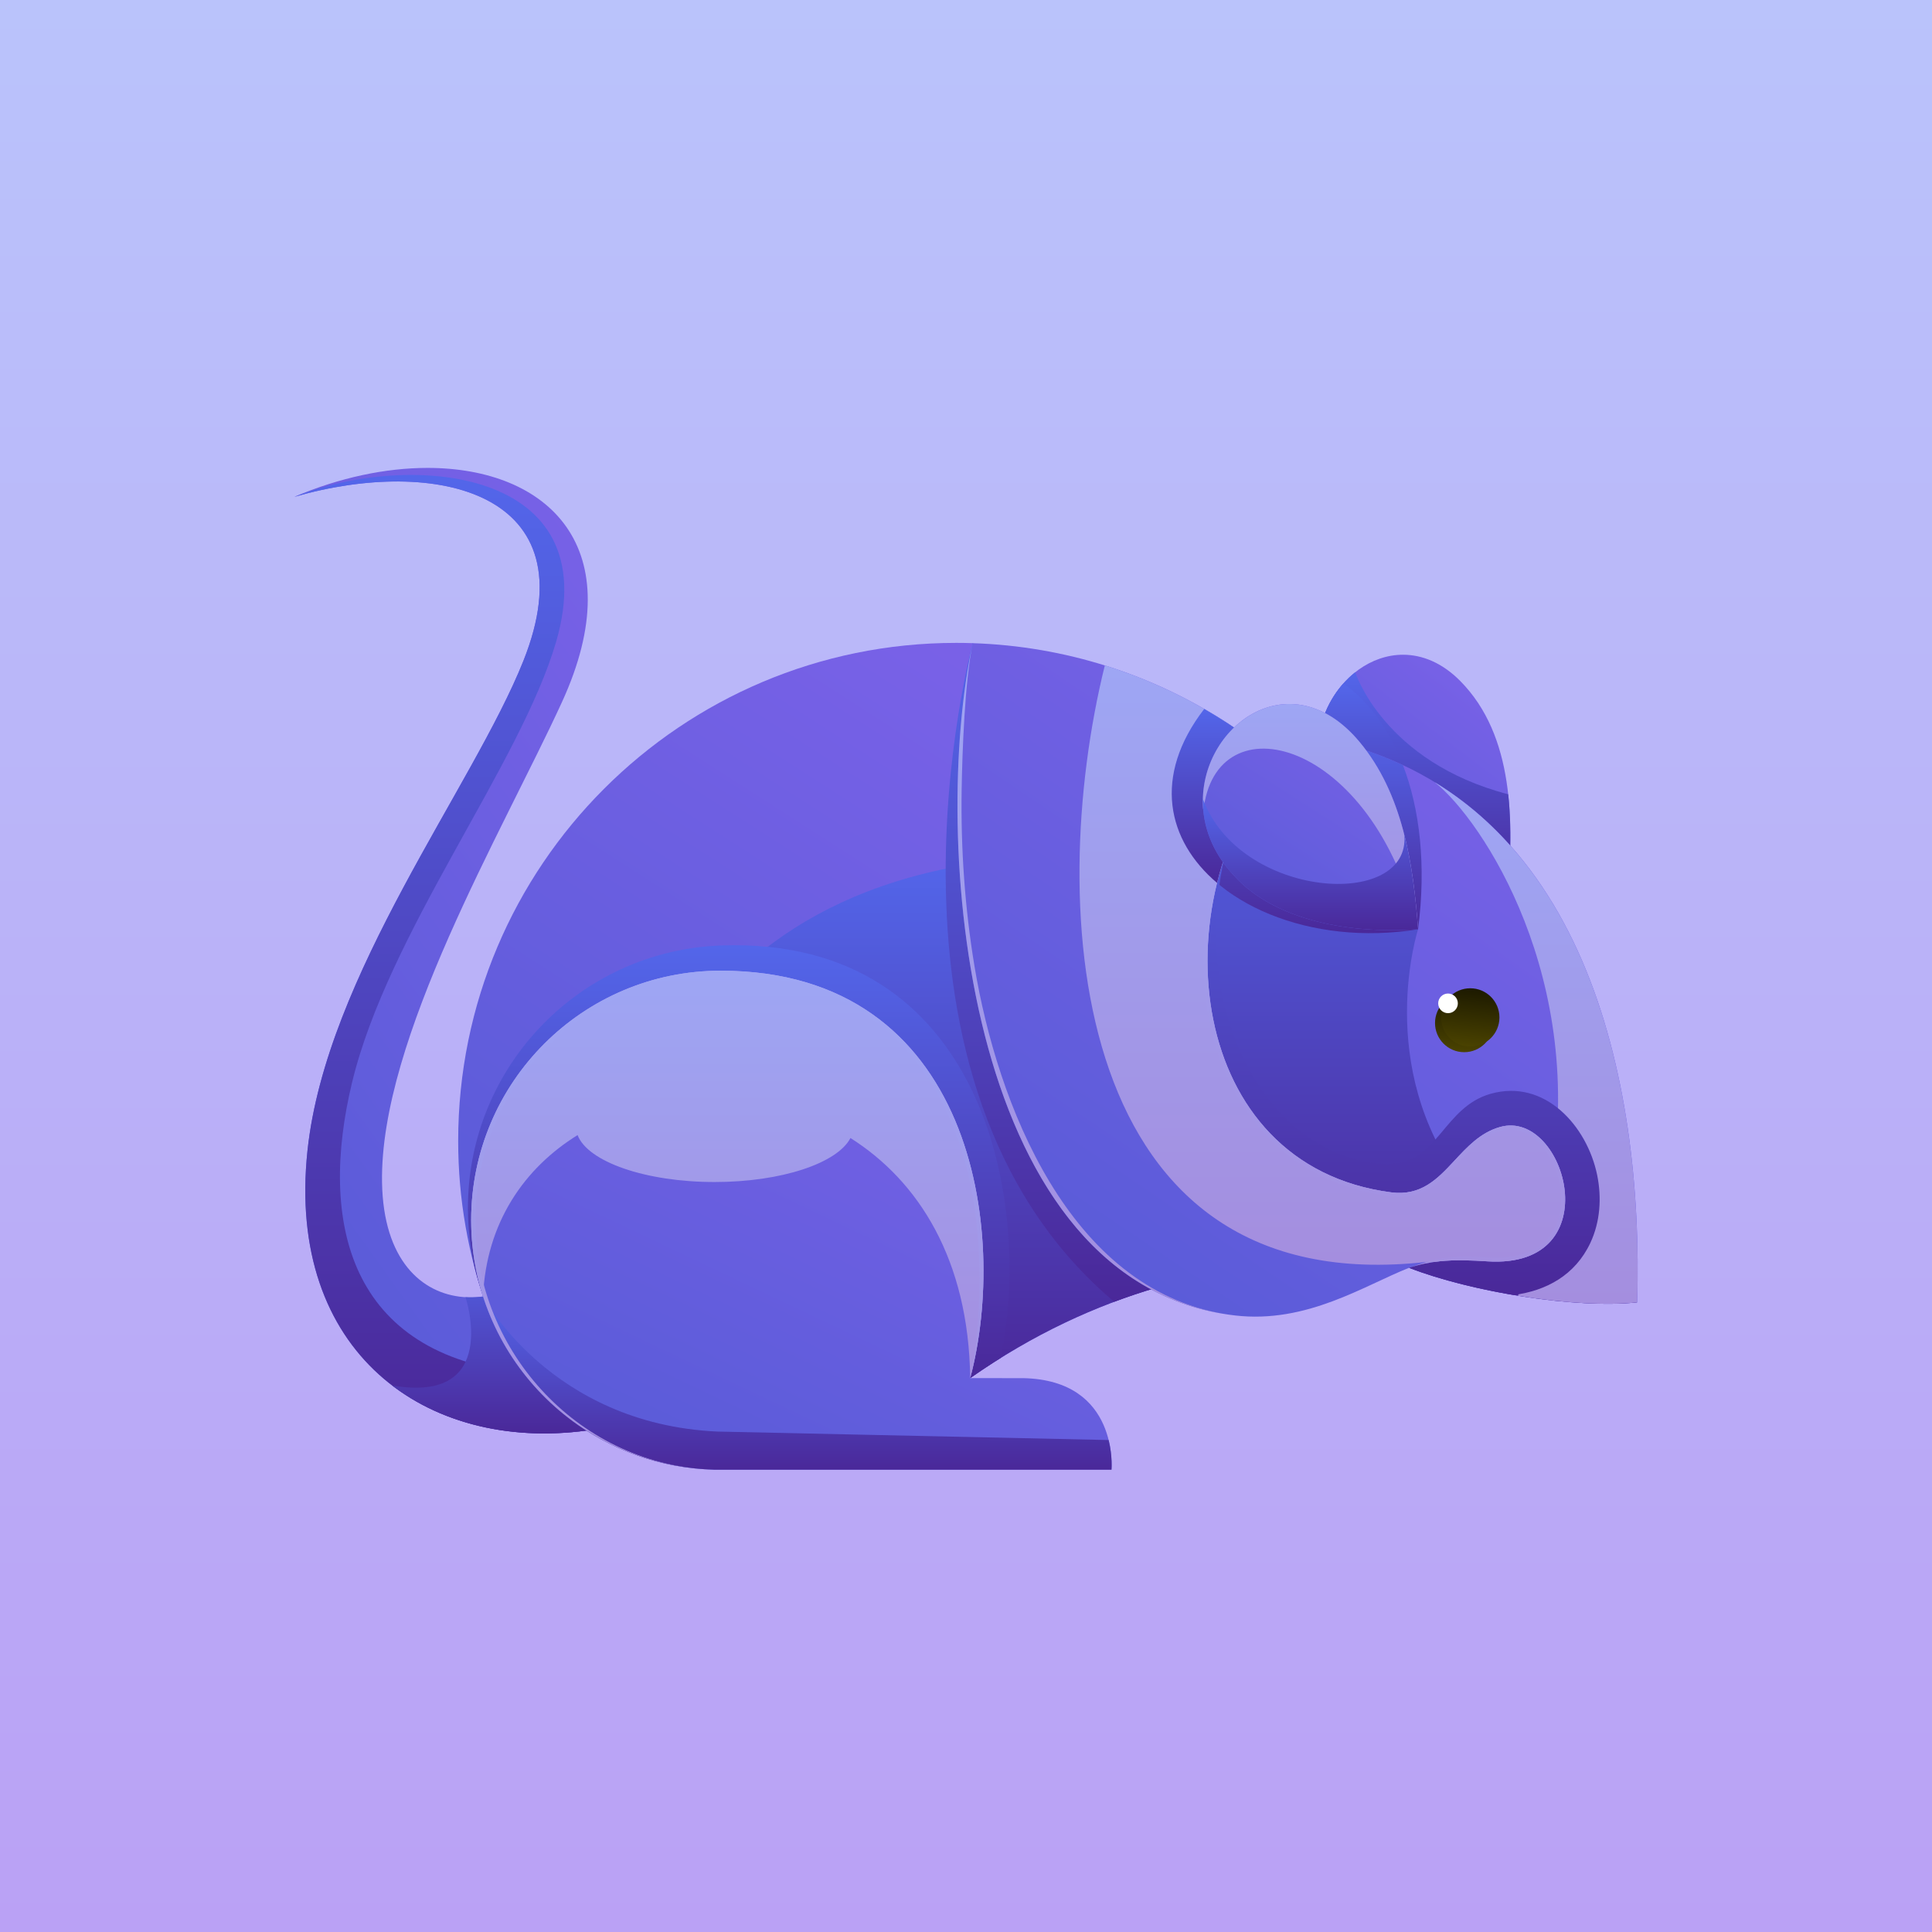
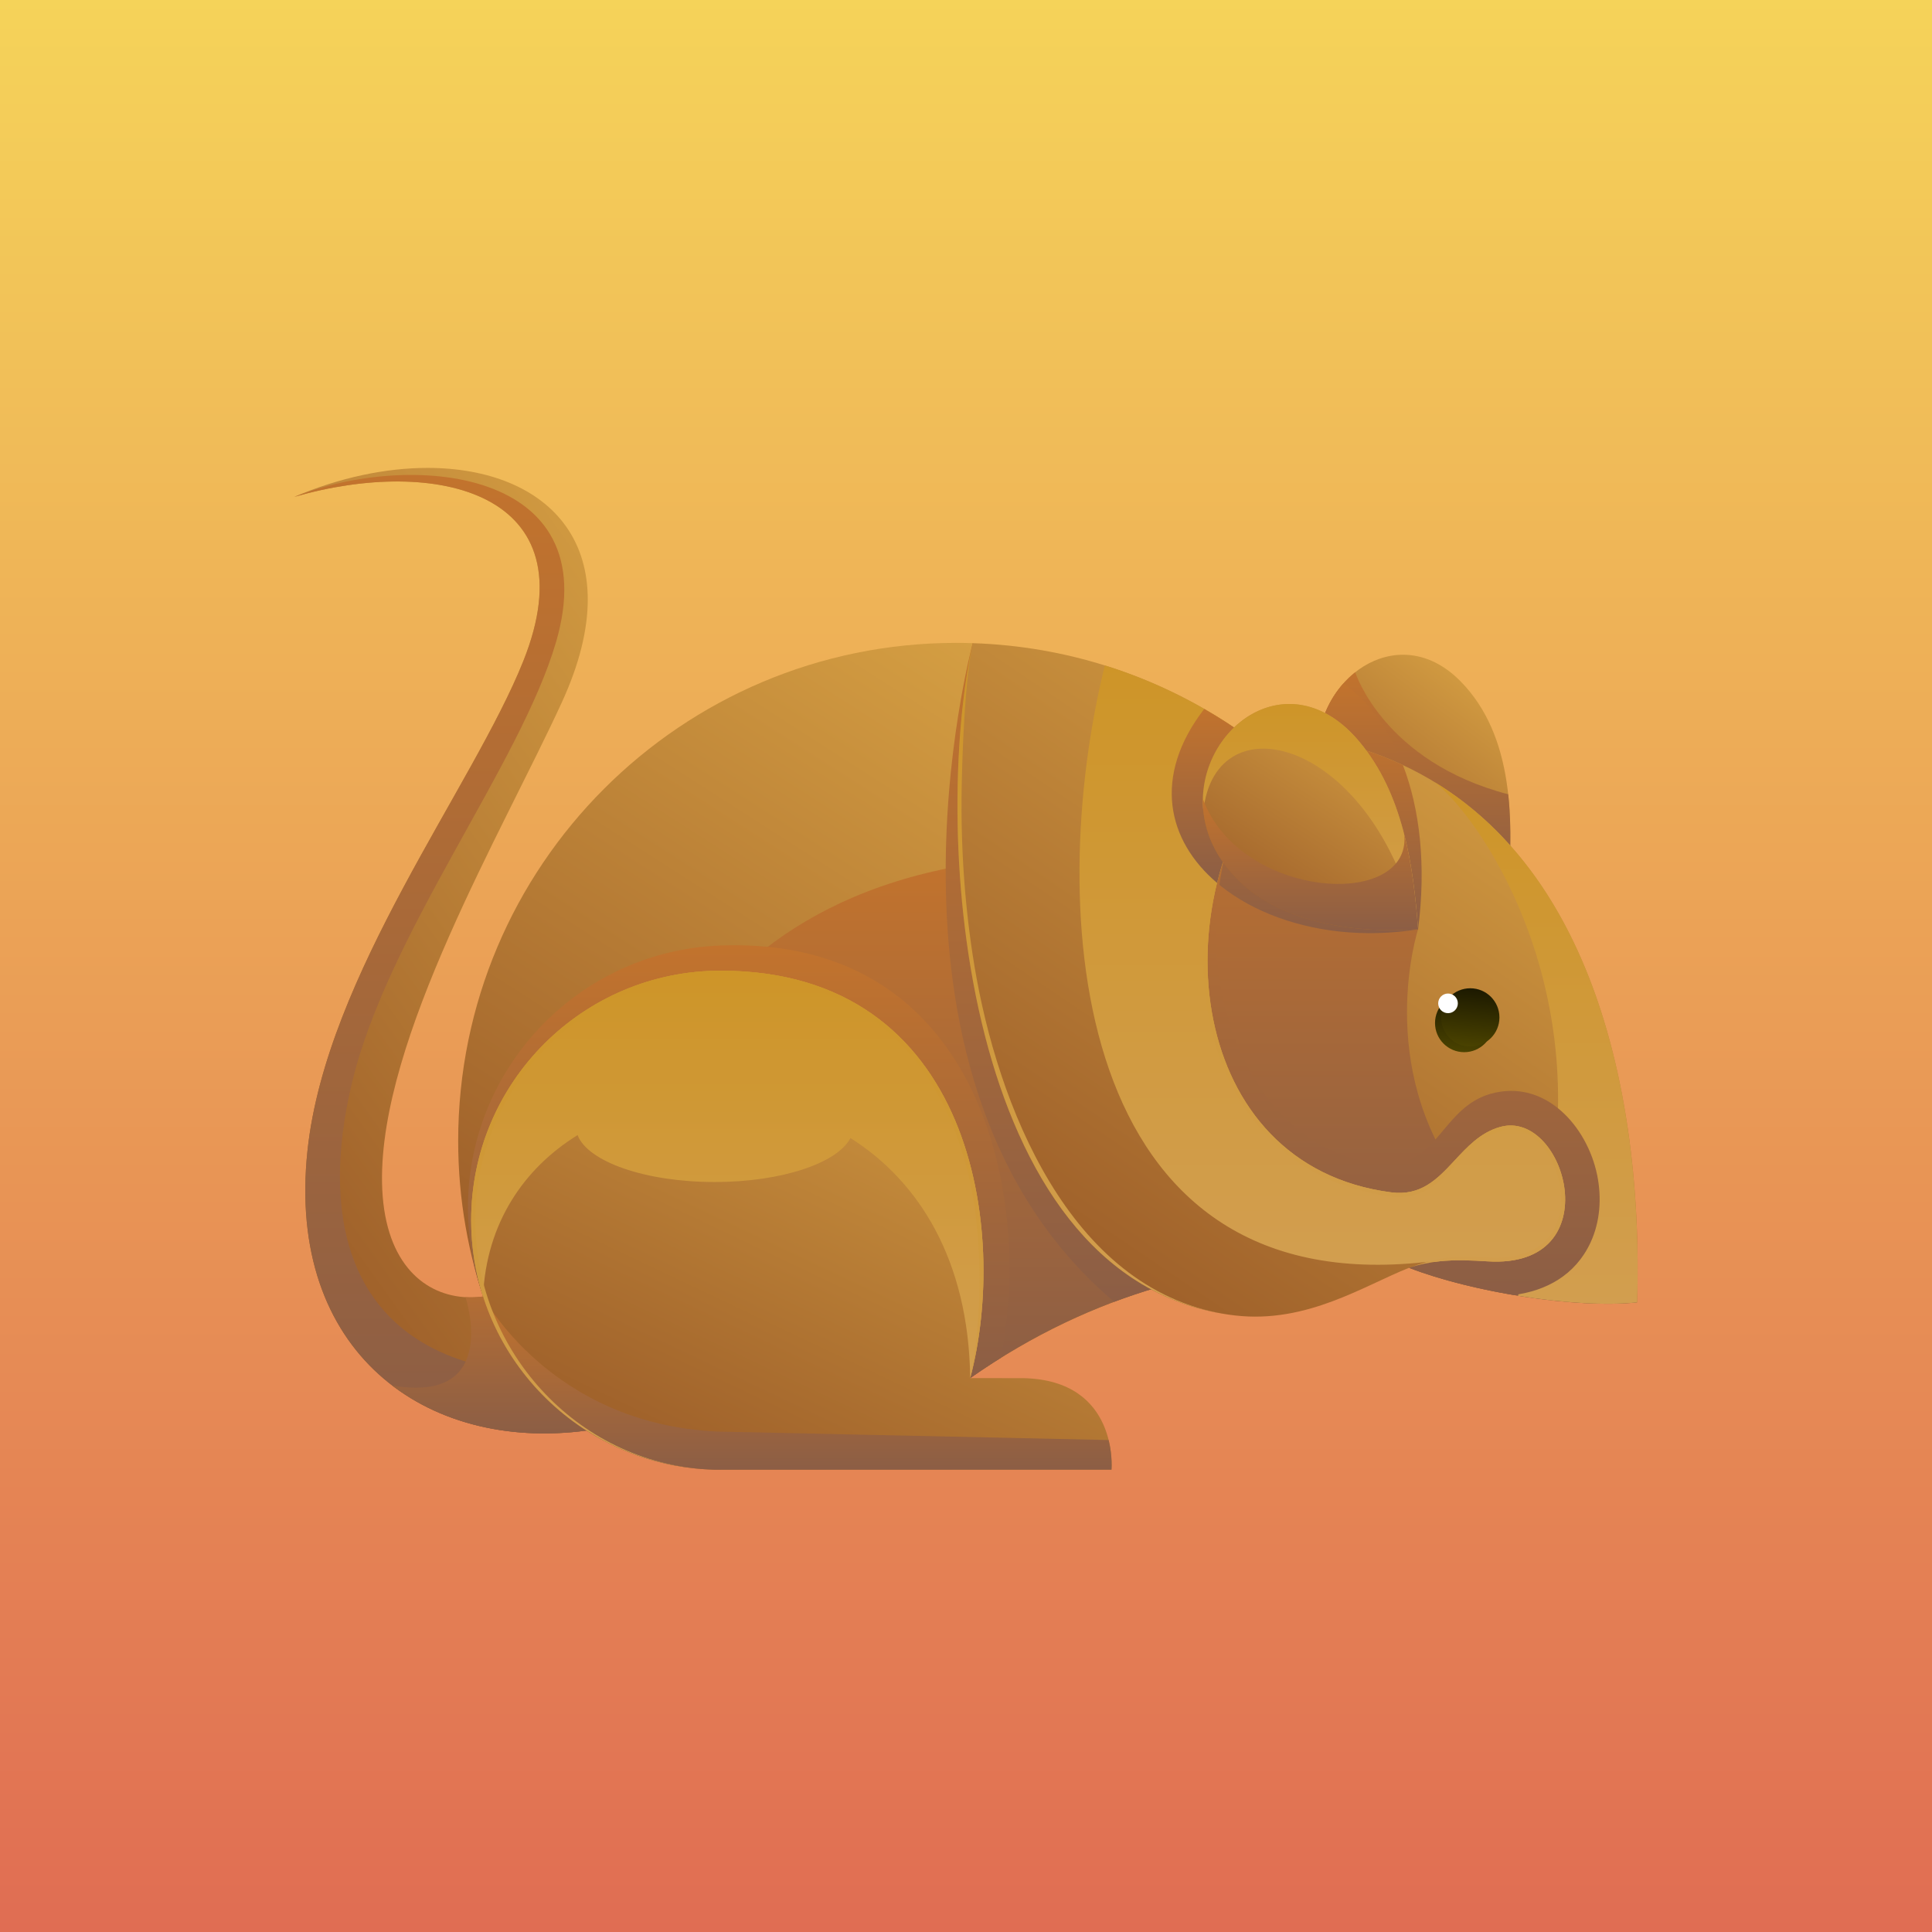
<svg xmlns="http://www.w3.org/2000/svg" width="256" height="256" viewBox="0 0 256 256" fill="none">
-   <rect width="256" height="256" fill="url(#paint0_linear)" />
-   <path d="M39 65.834C57.762 60.416 78.288 65.196 69.345 87.582C62.66 104.316 43.221 129.164 40.744 152.453C37.892 179.258 56.498 192.382 77.702 189.557C85.732 188.488 89.478 179.664 94.297 171.619C97.874 165.639 84.097 159.524 75.339 163.024V163.024C70.77 174.547 50.981 177.187 50.622 156.701C50.286 137.662 66.584 110.201 74.454 93.05C83.848 72.573 72.629 62.001 56.655 62C51.121 62 45.017 63.269 39 65.834Z" fill="url(#paint1_linear)" />
-   <path d="M39 65.838C57.762 60.42 78.288 65.2 69.345 87.586C62.66 104.32 43.221 129.168 40.744 152.457C37.892 179.262 56.498 192.386 77.702 189.561C80.982 189.125 83.548 187.394 85.762 184.949C80.579 183.549 75.075 182.493 69.34 181.919C46.083 179.588 42.233 161.806 46.639 143.479C51.429 123.542 68.915 101.376 73.682 85.065C80.413 62.016 54.388 59.713 39 65.838Z" fill="url(#paint2_linear)" />
-   <path d="M74.473 164.801C71.802 169.412 66.569 172.17 61.683 171.886V171.888C61.683 171.888 66.431 186.096 51.963 183.58C58.776 188.788 67.965 190.855 77.702 189.559C85.176 188.565 88.938 180.849 93.31 173.298C87.241 169.404 80.337 166.569 74.473 164.801Z" fill="url(#paint3_linear)" />
-   <path d="M177.507 108.653C180.97 113.633 187.865 117.668 199.772 118.539C200.539 109.057 200.707 97.513 193.476 90.22C191.071 87.795 188.433 86.756 185.909 86.756C177.482 86.756 170.341 98.348 177.507 108.653Z" fill="url(#paint4_linear)" />
-   <path d="M199.772 118.539C187.865 117.668 180.97 113.633 177.507 108.653C172.294 101.155 174.654 92.976 179.573 89.077C179.595 89.144 183.382 100.95 199.844 105.247C200.336 109.715 200.113 114.331 199.772 118.539Z" fill="url(#paint5_linear)" />
-   <path d="M188.375 116.33C183.162 114.497 179.666 111.758 177.507 108.654C172.885 102.006 174.217 94.824 178.006 90.562C184.253 94.983 188.461 104.193 188.375 116.33Z" fill="url(#paint6_linear)" />
-   <path d="M60.711 151.187C60.711 158.915 62.059 166.332 64.501 173.224L64.892 173.209C63.559 169.622 74.731 172.507 74.731 161.349C74.731 150.192 72.665 140.989 90.925 140.989C109.185 140.989 128.556 143.426 128.556 161.686V182.607C136.927 176.74 145.287 172.959 153.225 170.626C153.186 170.602 153.416 170.122 153.376 170.1C121.789 152.859 141.702 98.032 128.892 85.222C128.167 85.197 127.44 85.185 126.71 85.185C90.259 85.185 60.711 114.736 60.711 151.187Z" fill="url(#paint7_linear)" />
-   <path d="M128.556 161.686C128.556 143.426 109.185 140.989 90.925 140.989C90.032 140.989 89.188 141.011 88.389 141.056C94.881 129.221 107.901 116.312 133.941 113.818C134.003 134.401 133.842 159.437 153.376 170.1C153.416 170.122 153.186 170.602 153.225 170.627C145.287 172.959 136.927 176.74 128.556 182.607V161.686Z" fill="url(#paint8_linear)" />
-   <path d="M128.892 85.222C141.702 98.032 121.789 152.859 153.376 170.1C153.416 170.122 153.186 170.602 153.225 170.627C151.382 171.169 149.517 171.787 147.634 172.492C113.156 143.367 128.892 85.222 128.892 85.222Z" fill="url(#paint9_linear)" />
-   <path d="M128.556 161.686C128.556 143.426 109.185 140.989 90.925 140.989C72.665 140.989 74.731 150.192 74.731 161.349C74.731 172.506 63.559 169.622 64.892 173.209L64.573 173.222C64.293 172.531 64.034 171.831 63.796 171.121C63.563 170.389 63.343 169.652 63.136 168.91C62.492 166.448 62.111 163.88 62.025 161.231C61.386 142.011 76.453 125.911 95.675 125.275C130.458 124.119 136.865 159.38 132.583 179.943C131.242 180.779 129.899 181.665 128.556 182.607V161.686Z" fill="url(#paint10_linear)" />
-   <path d="M156.531 111.654C153.851 116.212 152.283 120.773 151.058 126.723C147.392 144.543 163.465 156.882 183.932 159.542C187.865 160.052 191.051 159.878 193.263 157.498C194.992 155.641 194.458 154.646 197.083 153.906C201.622 152.624 205.714 155.978 206.268 159.332C206.776 162.405 204.315 165.478 196.506 164.984C194.379 164.851 192.479 164.556 190.371 164.774C189.023 164.912 188.073 167.533 186.71 167.995C195.121 171.246 208.844 173.425 216.934 172.572C217.839 142.682 209.742 106.33 177.24 98.347C173.187 97.353 168.734 96.757 163.841 96.616C165.733 97.907 154.786 110.18 156.531 111.654Z" fill="url(#paint11_linear)" />
-   <path d="M193.815 156.84C193.659 157.048 193.478 157.266 193.263 157.498C191.052 159.878 187.865 160.051 183.932 159.542C163.465 156.882 147.392 144.543 151.058 126.723C152.283 120.773 153.851 116.211 156.531 111.654C154.786 110.18 165.734 97.907 163.841 96.615C166.513 96.692 169.054 96.905 171.468 97.244C172.792 101.939 173.499 104.878 173.499 104.878L187.902 123.138C187.902 123.138 182.017 141.287 193.815 156.84ZM216.934 172.572C208.844 173.425 195.121 171.246 186.71 167.995C188.073 167.533 189.023 164.912 190.371 164.774C192.479 164.556 194.379 164.851 196.507 164.984C198.644 165.121 200.381 164.987 201.766 164.658C205.757 167.646 210.731 170.35 216.934 172.572Z" fill="url(#paint12_linear)" />
-   <path d="M190.111 103.649C209.772 115.635 216.402 141.289 216.958 164.876C217.018 167.439 217.01 170.007 216.934 172.572C212.688 173.02 206.894 172.631 201.13 171.694C202.221 169.057 203.122 166.454 203.852 163.899C204.643 163.475 205.229 162.953 205.63 162.375H205.628C206.701 160.821 206.474 158.847 205.42 157.165C210.333 129.768 196.477 108.696 190.111 103.649Z" fill="url(#paint13_linear)" />
-   <path d="M177.24 98.346C180.344 99.111 183.226 100.133 185.898 101.384C188.132 107.208 189.003 114.627 187.902 123.137C173.61 125.453 160.33 119.691 156.419 110.652C157.302 107.307 165.501 97.745 163.841 96.615C168.734 96.756 173.187 97.352 177.24 98.346Z" fill="url(#paint14_linear)" />
-   <path d="M186.71 167.991C186.732 167.984 186.752 167.977 186.774 167.969V167.967C186.794 167.959 186.816 167.952 186.836 167.942H186.838C187.937 167.455 189.149 165.525 190.272 164.786C190.304 164.781 190.337 164.776 190.371 164.77C192.479 164.553 194.379 164.847 196.506 164.981C201.613 165.305 204.433 164.1 205.63 162.371C205.343 162.354 205.056 162.341 204.767 162.331C208.112 158.586 202.921 151.755 196.749 153.499C194.122 154.239 195.329 153.821 193.6 155.682C191.388 158.059 188.065 160.686 184.134 160.177C163.668 157.519 147.392 144.539 151.058 126.719C152.283 120.77 153.851 116.208 156.531 111.651C154.786 110.176 165.734 97.903 163.841 96.612C166.849 96.698 169.689 96.958 172.373 97.374L175.718 100.201L172.814 103.69C170.162 106.874 163.67 109.531 162.3 113.435C158.727 128.57 163.552 143.366 172.673 150.197C176.675 153.195 181.079 154.286 184.181 154.219C190.539 154.078 191.281 146.694 197.521 144.932C204.705 142.904 210.299 149.21 211.632 155.696C212.246 158.69 212.04 161.898 210.731 164.687C208.72 168.969 204.863 171.054 200.549 171.594C195.524 170.743 190.559 169.481 186.71 167.992V167.991Z" fill="url(#paint15_linear)" />
-   <path d="M163.638 174.304C173.177 175.418 180.807 170.309 186.71 167.993C188.073 167.531 189.426 167.264 190.774 167.125C192.882 166.907 194.983 166.999 197.11 167.135C205.023 167.635 207.698 162.894 207.363 158.153C207.008 153.111 203.247 148.068 198.765 149.333C196.138 150.075 194.386 152.007 192.657 153.867C190.445 156.247 188.268 158.503 184.335 157.994C157.171 154.466 153.648 119.557 169.301 100.765C167.557 99.29 165.734 97.905 163.841 96.614C163.388 96.304 162.928 96 162.465 95.701C152.733 89.417 141.242 85.625 128.892 85.224C123.301 110.893 127.606 170.096 163.638 174.304Z" fill="url(#paint16_linear)" />
-   <path d="M146.395 88.171C152.127 89.959 157.522 92.507 162.466 95.699C162.928 95.998 163.388 96.302 163.841 96.611C165.734 97.903 167.557 99.288 169.301 100.763C153.648 119.554 157.171 154.464 184.335 157.992C188.268 158.501 190.445 156.245 192.657 153.865C194.386 152.005 196.138 150.073 198.765 149.33C207.461 146.876 213.44 168.164 197.11 167.133C194.982 166.997 192.882 166.905 190.774 167.123C190.549 167.145 190.322 167.172 190.096 167.204C189.74 167.17 189.394 167.167 189.063 167.204C141.759 172.565 138.407 120.475 146.395 88.171Z" fill="url(#paint17_linear)" />
-   <path d="M168.212 99.865C168.578 100.162 168.942 100.461 169.301 100.765C153.648 119.557 157.171 154.466 184.335 157.994C188.268 158.504 190.445 156.248 192.657 153.868C194.386 152.007 196.138 150.075 198.765 149.333C207.461 146.879 213.44 168.167 197.11 167.135C194.982 166.999 192.882 166.908 190.774 167.125C189.426 167.264 188.073 167.531 186.71 167.994C189.97 166.833 191.754 166.257 197.145 166.598C200.682 166.821 204.465 166.01 206.105 162.517C206.941 160.733 207.016 158.635 206.625 156.725C206.298 155.134 205.62 153.541 204.633 152.247C203.78 151.132 202.625 150.157 201.239 149.808C200.462 149.613 199.68 149.635 198.911 149.85C196.427 150.553 194.743 152.416 193.05 154.234C191.935 155.434 190.777 156.666 189.357 157.512C187.766 158.462 186.101 158.766 184.266 158.526C177.094 157.596 170.827 154.4 166.295 148.702C162.466 143.885 160.38 137.904 159.709 131.828C159.358 128.654 159.39 125.433 159.761 122.264C160.142 119.04 160.877 115.851 161.953 112.788C163.47 108.479 165.672 104.392 168.547 100.837C168.351 100.671 168.247 100.332 168.212 99.865ZM162.329 174.119C127.507 168.642 123.37 110.577 128.892 85.224C127.853 90.152 127.504 99.521 127.422 104.716C127.304 112.479 127.85 120.356 129.122 128.015C132.15 146.243 141.625 170.75 162.329 174.119Z" fill="url(#paint18_linear)" />
-   <path d="M159.566 93.936C160.551 94.5 161.516 95.091 162.466 95.702C162.928 96.002 163.388 96.306 163.841 96.615C165.734 97.906 167.557 99.292 169.301 100.766C165.419 105.425 162.72 111.075 161.265 116.99C154.665 111.389 152.671 102.886 159.566 93.936Z" fill="url(#paint19_linear)" />
-   <path d="M62.433 161.687C62.433 179.672 76.794 194.303 94.675 194.738H96.313H147.278C147.278 194.738 148.327 182.876 135.584 182.611C135.438 182.608 128.704 182.608 128.556 182.608C133.664 163.401 129.082 128.623 95.494 128.623C77.234 128.623 62.433 143.427 62.433 161.687Z" fill="url(#paint20_linear)" />
-   <path d="M146.9 190.812C147.431 192.987 147.278 194.738 147.278 194.738H96.313H94.675C80.297 194.389 68.2 184.862 64.006 171.793C64.006 171.793 72.883 188.682 95.061 189.689L146.9 190.812Z" fill="url(#paint21_linear)" />
-   <path d="M95.494 128.622C129.083 128.622 133.664 163.4 128.556 182.607C128.353 166.863 121.673 156.463 112.69 150.795C110.956 154.123 103.559 156.624 94.7 156.624C85.497 156.624 77.873 153.925 76.534 150.405C69.461 154.778 64.434 162.027 64.006 171.791C62.985 168.605 62.433 165.211 62.433 161.686C62.433 143.426 77.234 128.622 95.494 128.622Z" fill="url(#paint22_linear)" />
-   <path d="M95.494 128.623C129.082 128.623 133.664 163.401 128.556 182.609C130.183 174.761 130.23 164.47 128.541 156.66C127.43 151.522 125.498 146.49 122.485 142.158C116.094 132.967 106.471 129.177 95.494 129.177C77.539 129.177 62.984 143.731 62.984 161.687C62.984 179.323 77.044 194.311 94.675 194.738C76.794 194.303 62.433 179.672 62.433 161.687C62.433 143.427 77.234 128.623 95.494 128.623Z" fill="url(#paint23_linear)" />
-   <path d="M163.68 116.205C167.797 120.661 175.988 123.914 187.902 123.137C187.264 114.488 185.876 105.167 180.134 98.291C177.175 94.746 173.904 93.283 170.852 93.283C161.649 93.283 154.427 106.582 163.68 116.205Z" fill="url(#paint24_linear)" />
-   <path d="M159.455 107.514C158.334 96.676 170.785 87.089 180.134 98.291C185.876 105.166 187.264 114.488 187.902 123.137C181.945 97.757 160.936 92.572 159.455 107.514Z" fill="url(#paint25_linear)" />
-   <path d="M187.902 123.137C175.988 123.914 167.797 120.661 163.68 116.205C160.558 112.957 159.314 109.291 159.388 105.857C164.279 119.149 186.965 120.611 186.079 110.614C187.118 114.716 187.596 119.003 187.902 123.137Z" fill="url(#paint26_linear)" />
-   <path d="M194.013 131.691C191.878 131.691 190.148 133.421 190.148 135.556C190.148 137.691 191.878 139.42 194.013 139.42C196.148 139.42 197.877 137.691 197.877 135.556C197.877 133.421 196.148 131.691 194.013 131.691Z" fill="url(#paint27_linear)" />
-   <path d="M190.955 134.816C190.955 136.95 192.685 138.68 194.819 138.68C196.953 138.68 198.683 136.95 198.683 134.816C198.683 132.681 196.953 130.951 194.819 130.951C192.685 130.951 190.955 132.681 190.955 134.816Z" fill="url(#paint28_linear)" />
-   <path d="M191.87 131.647C192.589 131.647 193.172 132.23 193.172 132.949C193.172 133.667 192.589 134.25 191.87 134.25C191.152 134.25 190.569 133.667 190.569 132.949C190.569 132.23 191.152 131.647 191.87 131.647Z" fill="white" />
+   <rect width="256" height="256" fill="url(#paint0_linear_0_37)" />
+   <path d="M39 65.834C57.762 60.416 78.288 65.195 69.345 87.582C62.66 104.315 43.221 129.163 40.744 152.453C37.892 179.258 56.498 192.382 77.702 189.556C85.732 188.488 89.478 179.663 94.297 171.618C97.874 165.639 84.097 159.523 75.339 163.024V163.024C70.77 174.547 50.981 177.187 50.622 156.7C50.286 137.661 66.584 110.201 74.454 93.049C83.848 72.572 72.629 62.001 56.655 62C51.121 62 45.017 63.268 39 65.834Z" fill="url(#paint1_linear_0_37)" />
+   <path d="M39 65.838C57.762 60.42 78.288 65.2 69.345 87.586C62.66 104.32 43.221 129.167 40.744 152.457C37.892 179.261 56.498 192.386 77.702 189.56C80.982 189.125 83.548 187.393 85.762 184.949C80.579 183.549 75.075 182.493 69.34 181.919C46.083 179.588 42.233 161.806 46.639 143.479C51.429 123.542 68.915 101.376 73.682 85.065C80.413 62.016 54.388 59.712 39 65.838Z" fill="url(#paint2_linear_0_37)" />
+   <path d="M74.474 164.8C71.802 169.412 66.569 172.17 61.683 171.885V171.888C61.683 171.888 66.431 186.096 51.963 183.579C58.776 188.787 67.965 190.855 77.702 189.559C85.176 188.565 88.938 180.848 93.31 173.298C87.241 169.404 80.337 166.569 74.474 164.8Z" fill="url(#paint3_linear_0_37)" />
+   <path d="M177.507 108.654C180.97 113.634 187.865 117.669 199.772 118.539C200.539 109.057 200.707 97.514 193.476 90.221C191.071 87.796 188.432 86.756 185.909 86.757C177.482 86.757 170.341 98.349 177.507 108.654Z" fill="url(#paint4_linear_0_37)" />
+   <path d="M199.772 118.539C187.865 117.669 180.97 113.634 177.507 108.654C172.294 101.155 174.654 92.977 179.573 89.078C179.595 89.144 183.382 100.95 199.844 105.247C200.336 109.715 200.113 114.331 199.772 118.539Z" fill="url(#paint5_linear_0_37)" />
+   <path d="M188.375 116.329C183.162 114.496 179.666 111.758 177.507 108.653C172.886 102.005 174.217 94.824 178.007 90.561C184.253 94.982 188.461 104.192 188.375 116.329Z" fill="url(#paint6_linear_0_37)" />
+   <path d="M60.711 151.187C60.711 158.915 62.059 166.332 64.501 173.224L64.892 173.209C63.558 169.623 74.731 172.507 74.731 161.35C74.731 150.192 72.665 140.989 90.925 140.989C109.185 140.989 128.555 143.426 128.555 161.686V182.608C136.927 176.74 145.286 172.96 153.225 170.626C153.186 170.602 153.416 170.122 153.376 170.1C121.789 152.859 141.702 98.032 128.892 85.222C128.167 85.198 127.44 85.185 126.71 85.185C90.259 85.185 60.711 114.736 60.711 151.187Z" fill="url(#paint7_linear_0_37)" />
+   <path d="M128.556 161.686C128.556 143.426 109.185 140.989 90.925 140.989C90.032 140.989 89.188 141.011 88.389 141.056C94.881 129.221 107.901 116.312 133.941 113.818C134.003 134.401 133.842 159.437 153.376 170.1C153.416 170.122 153.186 170.602 153.225 170.627C145.287 172.959 136.927 176.74 128.556 182.608V161.686Z" fill="url(#paint8_linear_0_37)" />
+   <path d="M128.892 85.223C141.702 98.033 121.789 152.859 153.376 170.1C153.416 170.122 153.186 170.602 153.225 170.627C151.382 171.169 149.517 171.787 147.634 172.492C113.156 143.367 128.892 85.223 128.892 85.223Z" fill="url(#paint9_linear_0_37)" />
+   <path d="M128.556 161.686C128.556 143.426 109.185 140.989 90.925 140.989C72.665 140.989 74.731 150.192 74.731 161.35C74.731 172.507 63.559 169.622 64.892 173.209L64.573 173.222C64.293 172.532 64.034 171.831 63.796 171.121C63.563 170.389 63.343 169.652 63.136 168.91C62.492 166.448 62.111 163.88 62.025 161.231C61.386 142.011 76.453 125.911 95.675 125.275C130.458 124.12 136.865 159.38 132.583 179.943C131.242 180.78 129.899 181.665 128.556 182.608V161.686Z" fill="url(#paint10_linear_0_37)" />
+   <path d="M156.53 111.654C153.851 116.211 152.283 120.773 151.058 126.722C147.392 144.542 163.465 156.882 183.931 159.541C187.865 160.051 191.051 159.878 193.263 157.498C194.992 155.64 194.458 154.645 197.083 153.906C201.622 152.624 205.714 155.978 206.268 159.331C206.776 162.404 204.315 165.477 196.506 164.984C194.379 164.85 192.479 164.556 190.371 164.774C189.023 164.912 188.073 167.532 186.71 167.995C195.121 171.245 208.844 173.425 216.933 172.571C217.839 142.682 209.742 106.33 177.24 98.347C173.187 97.352 168.734 96.756 163.841 96.615C165.733 97.906 154.786 110.179 156.53 111.654Z" fill="url(#paint11_linear_0_37)" />
+   <path d="M193.815 156.84C193.659 157.048 193.478 157.265 193.264 157.498C191.052 159.878 187.865 160.051 183.932 159.541C163.465 156.882 147.392 144.542 151.058 126.722C152.283 120.773 153.851 116.211 156.531 111.654C154.787 110.179 165.734 97.906 163.841 96.615C166.513 96.692 169.054 96.904 171.468 97.243C172.792 101.939 173.499 104.878 173.499 104.878L187.902 123.138C187.902 123.138 182.017 141.286 193.815 156.84ZM216.934 172.571C208.844 173.425 195.121 171.245 186.71 167.994C188.073 167.532 189.023 164.912 190.371 164.774C192.479 164.556 194.379 164.85 196.507 164.984C198.644 165.12 200.381 164.986 201.766 164.657C205.757 167.646 210.732 170.35 216.934 172.571Z" fill="url(#paint12_linear_0_37)" />
+   <path d="M190.111 103.648C209.772 115.634 216.402 141.289 216.958 164.875C217.018 167.438 217.01 170.006 216.934 172.572C212.688 173.019 206.894 172.631 201.13 171.693C202.221 169.056 203.122 166.454 203.852 163.898C204.643 163.475 205.229 162.953 205.63 162.374H205.628C206.701 160.82 206.474 158.846 205.42 157.164C210.333 129.768 196.477 108.695 190.111 103.648Z" fill="url(#paint13_linear_0_37)" />
+   <path d="M177.24 98.347C180.344 99.111 183.226 100.133 185.898 101.385C188.132 107.208 189.003 114.628 187.902 123.138C173.61 125.453 160.33 119.692 156.419 110.652C157.302 107.307 165.501 97.746 163.841 96.615C168.734 96.756 173.187 97.352 177.24 98.347Z" fill="url(#paint14_linear_0_37)" />
+   <path d="M186.71 167.992C186.732 167.985 186.752 167.977 186.774 167.97V167.967C186.794 167.96 186.816 167.953 186.836 167.943H186.839C187.937 167.455 189.149 165.526 190.272 164.786C190.304 164.781 190.337 164.776 190.371 164.771C192.479 164.554 194.379 164.848 196.507 164.981C201.613 165.306 204.433 164.101 205.63 162.371C205.343 162.354 205.056 162.342 204.767 162.332C208.112 158.586 202.921 151.756 196.749 153.5C194.122 154.24 195.329 153.822 193.6 155.682C191.388 158.06 188.065 160.687 184.135 160.177C163.668 157.52 147.392 144.54 151.058 126.72C152.283 120.77 153.851 116.208 156.531 111.651C154.787 110.177 165.734 97.904 163.841 96.613C166.849 96.699 169.689 96.959 172.374 97.374L175.718 100.202L172.814 103.69C170.162 106.874 163.67 109.531 162.3 113.435C158.727 128.57 163.552 143.367 172.673 150.197C176.675 153.196 181.079 154.287 184.182 154.22C190.539 154.079 191.281 146.694 197.521 144.933C204.705 142.904 210.299 149.21 211.632 155.697C212.246 158.69 212.04 161.899 210.732 164.687C208.72 168.969 204.863 171.055 200.549 171.594C195.524 170.743 190.559 169.482 186.71 167.992V167.992Z" fill="url(#paint15_linear_0_37)" />
+   <path d="M163.638 174.304C173.177 175.417 180.807 170.308 186.71 167.993C188.073 167.53 189.426 167.263 190.774 167.125C192.882 166.907 194.982 166.998 197.11 167.134C205.023 167.634 207.698 162.894 207.363 158.153C207.008 153.11 203.247 148.067 198.765 149.332C196.138 150.074 194.386 152.006 192.657 153.867C190.445 156.247 188.268 158.503 184.335 157.993C157.171 154.466 153.648 119.556 169.301 100.764C167.557 99.29 165.733 97.904 163.841 96.613C163.388 96.304 162.928 96 162.465 95.7C152.733 89.416 141.242 85.624 128.892 85.223C123.301 110.893 127.606 170.095 163.638 174.304Z" fill="url(#paint16_linear_0_37)" />
+   <path d="M146.395 88.171C152.127 89.959 157.522 92.507 162.465 95.699C162.928 95.998 163.388 96.302 163.841 96.612C165.733 97.903 167.557 99.288 169.301 100.763C153.648 119.555 157.171 154.464 184.335 157.992C188.268 158.501 190.445 156.245 192.657 153.865C194.386 152.005 196.138 150.073 198.765 149.331C207.461 146.876 213.44 168.164 197.11 167.133C194.982 166.997 192.882 166.905 190.774 167.123C190.549 167.145 190.322 167.172 190.096 167.205C189.74 167.17 189.394 167.167 189.062 167.205C141.759 172.566 138.407 120.475 146.395 88.171Z" fill="url(#paint17_linear_0_37)" />
+   <path d="M168.212 99.865C168.578 100.161 168.942 100.461 169.301 100.765C153.648 119.557 157.171 154.466 184.335 157.994C188.268 158.504 190.445 156.247 192.657 153.868C194.386 152.007 196.138 150.075 198.765 149.333C207.461 146.879 213.44 168.167 197.11 167.135C194.982 166.999 192.882 166.908 190.774 167.125C189.426 167.264 188.073 167.531 186.71 167.994C189.97 166.833 191.754 166.257 197.145 166.598C200.682 166.821 204.465 166.009 206.105 162.516C206.941 160.733 207.016 158.635 206.625 156.725C206.298 155.134 205.62 153.541 204.633 152.247C203.78 151.131 202.625 150.157 201.239 149.808C200.462 149.612 199.68 149.635 198.911 149.85C196.427 150.552 194.743 152.415 193.05 154.234C191.935 155.434 190.777 156.666 189.357 157.512C187.766 158.462 186.101 158.766 184.266 158.526C177.094 157.596 170.827 154.399 166.295 148.702C162.466 143.885 160.38 137.903 159.709 131.827C159.358 128.653 159.39 125.432 159.761 122.263C160.142 119.04 160.877 115.851 161.953 112.788C163.47 108.479 165.672 104.392 168.547 100.837C168.351 100.671 168.247 100.332 168.212 99.865ZM162.329 174.119C127.507 168.642 123.37 110.577 128.892 85.224C127.853 90.152 127.504 99.521 127.422 104.716C127.304 112.479 127.85 120.356 129.122 128.015C132.15 146.243 141.625 170.749 162.329 174.119Z" fill="url(#paint18_linear_0_37)" />
+   <path d="M159.566 93.935C160.551 94.499 161.516 95.09 162.466 95.701C162.928 96.001 163.388 96.305 163.841 96.614C165.734 97.906 167.557 99.291 169.301 100.766C165.419 105.424 162.72 111.074 161.266 116.99C154.665 111.389 152.671 102.886 159.566 93.935Z" fill="url(#paint19_linear_0_37)" />
+   <path d="M62.433 161.687C62.433 179.672 76.794 194.303 94.675 194.738H96.313H147.278C147.278 194.738 148.327 182.876 135.584 182.611C135.438 182.608 128.704 182.608 128.556 182.608C133.664 163.401 129.082 128.623 95.494 128.623C77.234 128.623 62.433 143.427 62.433 161.687Z" fill="url(#paint20_linear_0_37)" />
+   <path d="M146.9 190.812C147.431 192.987 147.278 194.738 147.278 194.738H96.313H94.675C80.297 194.389 68.2 184.862 64.006 171.793C64.006 171.793 72.883 188.682 95.061 189.689L146.9 190.812Z" fill="url(#paint21_linear_0_37)" />
+   <path d="M95.494 128.622C129.082 128.622 133.664 163.4 128.556 182.608C128.353 166.864 121.673 156.463 112.69 150.796C110.956 154.123 103.559 156.624 94.7 156.624C85.497 156.624 77.873 153.925 76.534 150.405C69.461 154.779 64.434 162.027 64.006 171.792C62.984 168.605 62.433 165.211 62.433 161.686C62.433 143.426 77.234 128.622 95.494 128.622Z" fill="url(#paint22_linear_0_37)" />
+   <path d="M95.494 128.623C129.082 128.623 133.664 163.401 128.556 182.609C130.183 174.761 130.23 164.47 128.541 156.66C127.43 151.522 125.498 146.49 122.485 142.158C116.094 132.967 106.471 129.177 95.494 129.177C77.539 129.177 62.984 143.731 62.984 161.687C62.984 179.323 77.044 194.311 94.675 194.738C76.794 194.303 62.433 179.672 62.433 161.687C62.433 143.427 77.234 128.623 95.494 128.623Z" fill="url(#paint23_linear_0_37)" />
+   <path d="M163.68 116.205C167.797 120.66 175.988 123.913 187.902 123.136C187.264 114.488 185.876 105.166 180.134 98.291C177.174 94.745 173.904 93.282 170.852 93.283C161.649 93.283 154.427 106.582 163.68 116.205Z" fill="url(#paint24_linear_0_37)" />
+   <path d="M159.455 107.515C158.334 96.677 170.785 87.09 180.134 98.292C185.876 105.167 187.264 114.489 187.902 123.138C181.945 97.758 160.937 92.573 159.455 107.515Z" fill="url(#paint25_linear_0_37)" />
+   <path d="M187.902 123.136C175.988 123.913 167.797 120.66 163.68 116.205C160.558 112.956 159.314 109.29 159.388 105.856C164.279 119.149 186.965 120.611 186.079 110.614C187.118 114.715 187.596 119.003 187.902 123.136Z" fill="url(#paint26_linear_0_37)" />
+   <path d="M194.013 131.691C191.878 131.691 190.148 133.42 190.148 135.555C190.148 137.69 191.878 139.42 194.013 139.42C196.148 139.42 197.877 137.69 197.877 135.555C197.877 133.42 196.148 131.691 194.013 131.691Z" fill="url(#paint27_linear_0_37)" />
+   <path d="M190.955 134.815C190.955 136.949 192.685 138.679 194.819 138.679C196.953 138.679 198.683 136.949 198.683 134.815C198.683 132.68 196.953 130.95 194.819 130.95C192.685 130.95 190.955 132.68 190.955 134.815Z" fill="url(#paint28_linear_0_37)" />
+   <path d="M191.87 131.648C192.589 131.648 193.172 132.23 193.172 132.949C193.172 133.668 192.589 134.25 191.87 134.25C191.152 134.25 190.569 133.668 190.569 132.949C190.569 132.23 191.152 131.648 191.87 131.648Z" fill="white" />
  <defs>
-     <linearGradient id="paint0_linear" x1="128" y1="0" x2="128" y2="256" gradientUnits="userSpaceOnUse">
-       <stop stop-color="#BAC3FB" />
-       <stop offset="1" stop-color="#BAA1F5" />
+     <linearGradient id="paint0_linear_0_37" x1="128" y1="0" x2="128" y2="256" gradientUnits="userSpaceOnUse">
+       <stop stop-color="#F5D359" />
+       <stop offset="1" stop-color="#E06D53" />
    </linearGradient>
-     <linearGradient id="paint1_linear" x1="93.873" y1="-15.885" x2="-58.675" y2="93.339" gradientUnits="userSpaceOnUse">
-       <stop stop-color="#8D65F1" />
-       <stop offset="1" stop-color="#4D59D2" />
+     <linearGradient id="paint1_linear_0_37" x1="93.873" y1="-15.885" x2="-58.675" y2="93.338" gradientUnits="userSpaceOnUse">
+       <stop stop-color="#F5C451" />
+       <stop offset="1" stop-color="#884620" />
    </linearGradient>
-     <linearGradient id="paint2_linear" x1="62.381" y1="189.938" x2="62.381" y2="62.933" gradientUnits="userSpaceOnUse">
-       <stop stop-color="#4A2899" />
-       <stop offset="1" stop-color="#5366EA" />
+     <linearGradient id="paint2_linear_0_37" x1="62.381" y1="189.937" x2="62.381" y2="62.933" gradientUnits="userSpaceOnUse">
+       <stop stop-color="#8C5E45" />
+       <stop offset="1" stop-color="#C2732D" />
    </linearGradient>
-     <linearGradient id="paint3_linear" x1="72.636" y1="189.936" x2="72.636" y2="164.801" gradientUnits="userSpaceOnUse">
-       <stop stop-color="#4A2899" />
-       <stop offset="1" stop-color="#5366EA" />
+     <linearGradient id="paint3_linear_0_37" x1="72.637" y1="189.935" x2="72.637" y2="164.8" gradientUnits="userSpaceOnUse">
+       <stop stop-color="#8C5E45" />
+       <stop offset="1" stop-color="#C2732D" />
    </linearGradient>
-     <linearGradient id="paint4_linear" x1="199.67" y1="67.407" x2="161.121" y2="118.237" gradientUnits="userSpaceOnUse">
-       <stop stop-color="#8D65F1" />
-       <stop offset="1" stop-color="#4D59D2" />
+     <linearGradient id="paint4_linear_0_37" x1="199.67" y1="67.408" x2="161.121" y2="118.237" gradientUnits="userSpaceOnUse">
+       <stop stop-color="#F5C451" />
+       <stop offset="1" stop-color="#884620" />
    </linearGradient>
-     <linearGradient id="paint5_linear" x1="187.348" y1="118.539" x2="187.348" y2="89.077" gradientUnits="userSpaceOnUse">
-       <stop stop-color="#4A2899" />
-       <stop offset="1" stop-color="#5366EA" />
+     <linearGradient id="paint5_linear_0_37" x1="187.348" y1="118.539" x2="187.348" y2="89.078" gradientUnits="userSpaceOnUse">
+       <stop stop-color="#8C5E45" />
+       <stop offset="1" stop-color="#C2732D" />
    </linearGradient>
-     <linearGradient id="paint6_linear" x1="181.471" y1="116.33" x2="181.471" y2="90.562" gradientUnits="userSpaceOnUse">
-       <stop stop-color="#4A2899" />
-       <stop offset="1" stop-color="#5366EA" />
+     <linearGradient id="paint6_linear_0_37" x1="181.471" y1="116.329" x2="181.471" y2="90.561" gradientUnits="userSpaceOnUse">
+       <stop stop-color="#8C5E45" />
+       <stop offset="1" stop-color="#C2732D" />
    </linearGradient>
-     <linearGradient id="paint7_linear" x1="151.716" y1="25.875" x2="40.194" y2="199.775" gradientUnits="userSpaceOnUse">
-       <stop stop-color="#8D65F1" />
-       <stop offset="1" stop-color="#4D59D2" />
+     <linearGradient id="paint7_linear_0_37" x1="151.716" y1="25.875" x2="40.194" y2="199.776" gradientUnits="userSpaceOnUse">
+       <stop stop-color="#F5C451" />
+       <stop offset="1" stop-color="#884620" />
    </linearGradient>
-     <linearGradient id="paint8_linear" x1="120.885" y1="182.607" x2="120.885" y2="113.818" gradientUnits="userSpaceOnUse">
-       <stop stop-color="#4A2899" />
-       <stop offset="1" stop-color="#5366EA" />
+     <linearGradient id="paint8_linear_0_37" x1="120.885" y1="182.608" x2="120.885" y2="113.818" gradientUnits="userSpaceOnUse">
+       <stop stop-color="#8C5E45" />
+       <stop offset="1" stop-color="#C2732D" />
    </linearGradient>
-     <linearGradient id="paint9_linear" x1="139.345" y1="172.492" x2="139.345" y2="85.222" gradientUnits="userSpaceOnUse">
-       <stop stop-color="#4A2899" />
-       <stop offset="1" stop-color="#5366EA" />
+     <linearGradient id="paint9_linear_0_37" x1="139.345" y1="172.492" x2="139.345" y2="85.223" gradientUnits="userSpaceOnUse">
+       <stop stop-color="#8C5E45" />
+       <stop offset="1" stop-color="#C2732D" />
    </linearGradient>
-     <linearGradient id="paint10_linear" x1="97.88" y1="182.607" x2="97.88" y2="125.247" gradientUnits="userSpaceOnUse">
-       <stop stop-color="#4A2899" />
-       <stop offset="1" stop-color="#5366EA" />
+     <linearGradient id="paint10_linear_0_37" x1="97.88" y1="182.608" x2="97.88" y2="125.247" gradientUnits="userSpaceOnUse">
+       <stop stop-color="#8C5E45" />
+       <stop offset="1" stop-color="#C2732D" />
    </linearGradient>
-     <linearGradient id="paint11_linear" x1="215.806" y1="50.261" x2="125.745" y2="179.136" gradientUnits="userSpaceOnUse">
-       <stop stop-color="#8D65F1" />
-       <stop offset="1" stop-color="#4D59D2" />
+     <linearGradient id="paint11_linear_0_37" x1="215.806" y1="50.261" x2="125.745" y2="179.135" gradientUnits="userSpaceOnUse">
+       <stop stop-color="#F5C451" />
+       <stop offset="1" stop-color="#884620" />
    </linearGradient>
-     <linearGradient id="paint12_linear" x1="183.734" y1="172.758" x2="183.734" y2="96.615" gradientUnits="userSpaceOnUse">
-       <stop stop-color="#4A2899" />
-       <stop offset="1" stop-color="#5366EA" />
+     <linearGradient id="paint12_linear_0_37" x1="183.734" y1="172.757" x2="183.734" y2="96.615" gradientUnits="userSpaceOnUse">
+       <stop stop-color="#8C5E45" />
+       <stop offset="1" stop-color="#C2732D" />
    </linearGradient>
-     <linearGradient id="paint13_linear" x1="203.555" y1="172.758" x2="203.555" y2="103.649" gradientUnits="userSpaceOnUse">
-       <stop stop-color="#A48EDF" />
-       <stop offset="1" stop-color="#9EA6F4" />
+     <linearGradient id="paint13_linear_0_37" x1="203.555" y1="172.757" x2="203.555" y2="103.648" gradientUnits="userSpaceOnUse">
+       <stop stop-color="#D29E4F" />
+       <stop offset="1" stop-color="#CE9528" />
    </linearGradient>
-     <linearGradient id="paint14_linear" x1="172.398" y1="123.65" x2="172.398" y2="96.615" gradientUnits="userSpaceOnUse">
-       <stop stop-color="#4A2899" />
-       <stop offset="1" stop-color="#5366EA" />
+     <linearGradient id="paint14_linear_0_37" x1="172.398" y1="123.651" x2="172.398" y2="96.615" gradientUnits="userSpaceOnUse">
+       <stop stop-color="#8C5E45" />
+       <stop offset="1" stop-color="#C2732D" />
    </linearGradient>
-     <linearGradient id="paint15_linear" x1="181.251" y1="171.594" x2="181.251" y2="96.612" gradientUnits="userSpaceOnUse">
-       <stop stop-color="#4A2899" />
-       <stop offset="1" stop-color="#5366EA" />
+     <linearGradient id="paint15_linear_0_37" x1="181.251" y1="171.594" x2="181.251" y2="96.613" gradientUnits="userSpaceOnUse">
+       <stop stop-color="#8C5E45" />
+       <stop offset="1" stop-color="#C2732D" />
    </linearGradient>
-     <linearGradient id="paint16_linear" x1="205.944" y1="30.897" x2="101.64" y2="185.182" gradientUnits="userSpaceOnUse">
-       <stop stop-color="#8D65F1" />
-       <stop offset="1" stop-color="#4D59D2" />
+     <linearGradient id="paint16_linear_0_37" x1="205.944" y1="30.897" x2="101.64" y2="185.182" gradientUnits="userSpaceOnUse">
+       <stop stop-color="#F5C451" />
+       <stop offset="1" stop-color="#884620" />
    </linearGradient>
-     <linearGradient id="paint17_linear" x1="175.214" y1="167.588" x2="175.214" y2="88.171" gradientUnits="userSpaceOnUse">
-       <stop stop-color="#A48EDF" />
-       <stop offset="1" stop-color="#9EA6F4" />
+     <linearGradient id="paint17_linear_0_37" x1="175.214" y1="167.588" x2="175.214" y2="88.171" gradientUnits="userSpaceOnUse">
+       <stop stop-color="#D29E4F" />
+       <stop offset="1" stop-color="#CE9528" />
    </linearGradient>
-     <linearGradient id="paint18_linear" x1="167.131" y1="174.119" x2="167.131" y2="85.224" gradientUnits="userSpaceOnUse">
-       <stop stop-color="#A48EDF" />
-       <stop offset="1" stop-color="#9EA6F4" />
+     <linearGradient id="paint18_linear_0_37" x1="167.131" y1="174.119" x2="167.131" y2="85.224" gradientUnits="userSpaceOnUse">
+       <stop stop-color="#D29E4F" />
+       <stop offset="1" stop-color="#CE9528" />
    </linearGradient>
-     <linearGradient id="paint19_linear" x1="162.281" y1="116.99" x2="162.281" y2="93.936" gradientUnits="userSpaceOnUse">
-       <stop stop-color="#4A2899" />
-       <stop offset="1" stop-color="#5366EA" />
+     <linearGradient id="paint19_linear_0_37" x1="162.281" y1="116.99" x2="162.281" y2="93.935" gradientUnits="userSpaceOnUse">
+       <stop stop-color="#8C5E45" />
+       <stop offset="1" stop-color="#C2732D" />
    </linearGradient>
-     <linearGradient id="paint20_linear" x1="145.774" y1="88.373" x2="81.205" y2="224.24" gradientUnits="userSpaceOnUse">
-       <stop stop-color="#8D65F1" />
-       <stop offset="1" stop-color="#4D59D2" />
+     <linearGradient id="paint20_linear_0_37" x1="145.774" y1="88.373" x2="81.205" y2="224.24" gradientUnits="userSpaceOnUse">
+       <stop stop-color="#F5C451" />
+       <stop offset="1" stop-color="#884620" />
    </linearGradient>
-     <linearGradient id="paint21_linear" x1="105.652" y1="194.738" x2="105.652" y2="171.793" gradientUnits="userSpaceOnUse">
-       <stop stop-color="#4A2899" />
-       <stop offset="1" stop-color="#5366EA" />
+     <linearGradient id="paint21_linear_0_37" x1="105.652" y1="194.738" x2="105.652" y2="171.793" gradientUnits="userSpaceOnUse">
+       <stop stop-color="#8C5E45" />
+       <stop offset="1" stop-color="#C2732D" />
    </linearGradient>
-     <linearGradient id="paint22_linear" x1="96.374" y1="182.607" x2="96.374" y2="128.622" gradientUnits="userSpaceOnUse">
-       <stop stop-color="#A48EDF" />
-       <stop offset="1" stop-color="#9EA6F4" />
+     <linearGradient id="paint22_linear_0_37" x1="96.374" y1="182.608" x2="96.374" y2="128.622" gradientUnits="userSpaceOnUse">
+       <stop stop-color="#D29E4F" />
+       <stop offset="1" stop-color="#CE9528" />
    </linearGradient>
-     <linearGradient id="paint23_linear" x1="96.374" y1="194.738" x2="96.374" y2="128.623" gradientUnits="userSpaceOnUse">
-       <stop stop-color="#A48EDF" />
-       <stop offset="1" stop-color="#9EA6F4" />
+     <linearGradient id="paint23_linear_0_37" x1="96.374" y1="194.738" x2="96.374" y2="128.623" gradientUnits="userSpaceOnUse">
+       <stop stop-color="#D29E4F" />
+       <stop offset="1" stop-color="#CE9528" />
    </linearGradient>
-     <linearGradient id="paint24_linear" x1="187.39" y1="75.038" x2="153.091" y2="128.549" gradientUnits="userSpaceOnUse">
-       <stop stop-color="#8D65F1" />
-       <stop offset="1" stop-color="#4D59D2" />
+     <linearGradient id="paint24_linear_0_37" x1="187.39" y1="75.038" x2="153.091" y2="128.548" gradientUnits="userSpaceOnUse">
+       <stop stop-color="#F5C451" />
+       <stop offset="1" stop-color="#884620" />
    </linearGradient>
-     <linearGradient id="paint25_linear" x1="173.643" y1="123.137" x2="173.643" y2="93.283" gradientUnits="userSpaceOnUse">
-       <stop stop-color="#A48EDF" />
-       <stop offset="1" stop-color="#9EA6F4" />
+     <linearGradient id="paint25_linear_0_37" x1="173.643" y1="123.138" x2="173.643" y2="93.284" gradientUnits="userSpaceOnUse">
+       <stop stop-color="#D29E4F" />
+       <stop offset="1" stop-color="#CE9528" />
    </linearGradient>
-     <linearGradient id="paint26_linear" x1="173.643" y1="123.252" x2="173.643" y2="105.857" gradientUnits="userSpaceOnUse">
-       <stop stop-color="#4A2899" />
-       <stop offset="1" stop-color="#5366EA" />
+     <linearGradient id="paint26_linear_0_37" x1="173.643" y1="123.251" x2="173.643" y2="105.856" gradientUnits="userSpaceOnUse">
+       <stop stop-color="#8C5E45" />
+       <stop offset="1" stop-color="#C2732D" />
    </linearGradient>
-     <linearGradient id="paint27_linear" x1="194.819" y1="126.945" x2="193.34" y2="142.741" gradientUnits="userSpaceOnUse">
+     <linearGradient id="paint27_linear_0_37" x1="194.819" y1="126.945" x2="193.34" y2="142.741" gradientUnits="userSpaceOnUse">
      <stop />
      <stop offset="1" stop-color="#5E5400" />
    </linearGradient>
-     <linearGradient id="paint28_linear" x1="195.626" y1="126.205" x2="194.146" y2="142.001" gradientUnits="userSpaceOnUse">
+     <linearGradient id="paint28_linear_0_37" x1="195.626" y1="126.204" x2="194.146" y2="142" gradientUnits="userSpaceOnUse">
      <stop />
      <stop offset="1" stop-color="#5E5400" />
    </linearGradient>
  </defs>
</svg>
